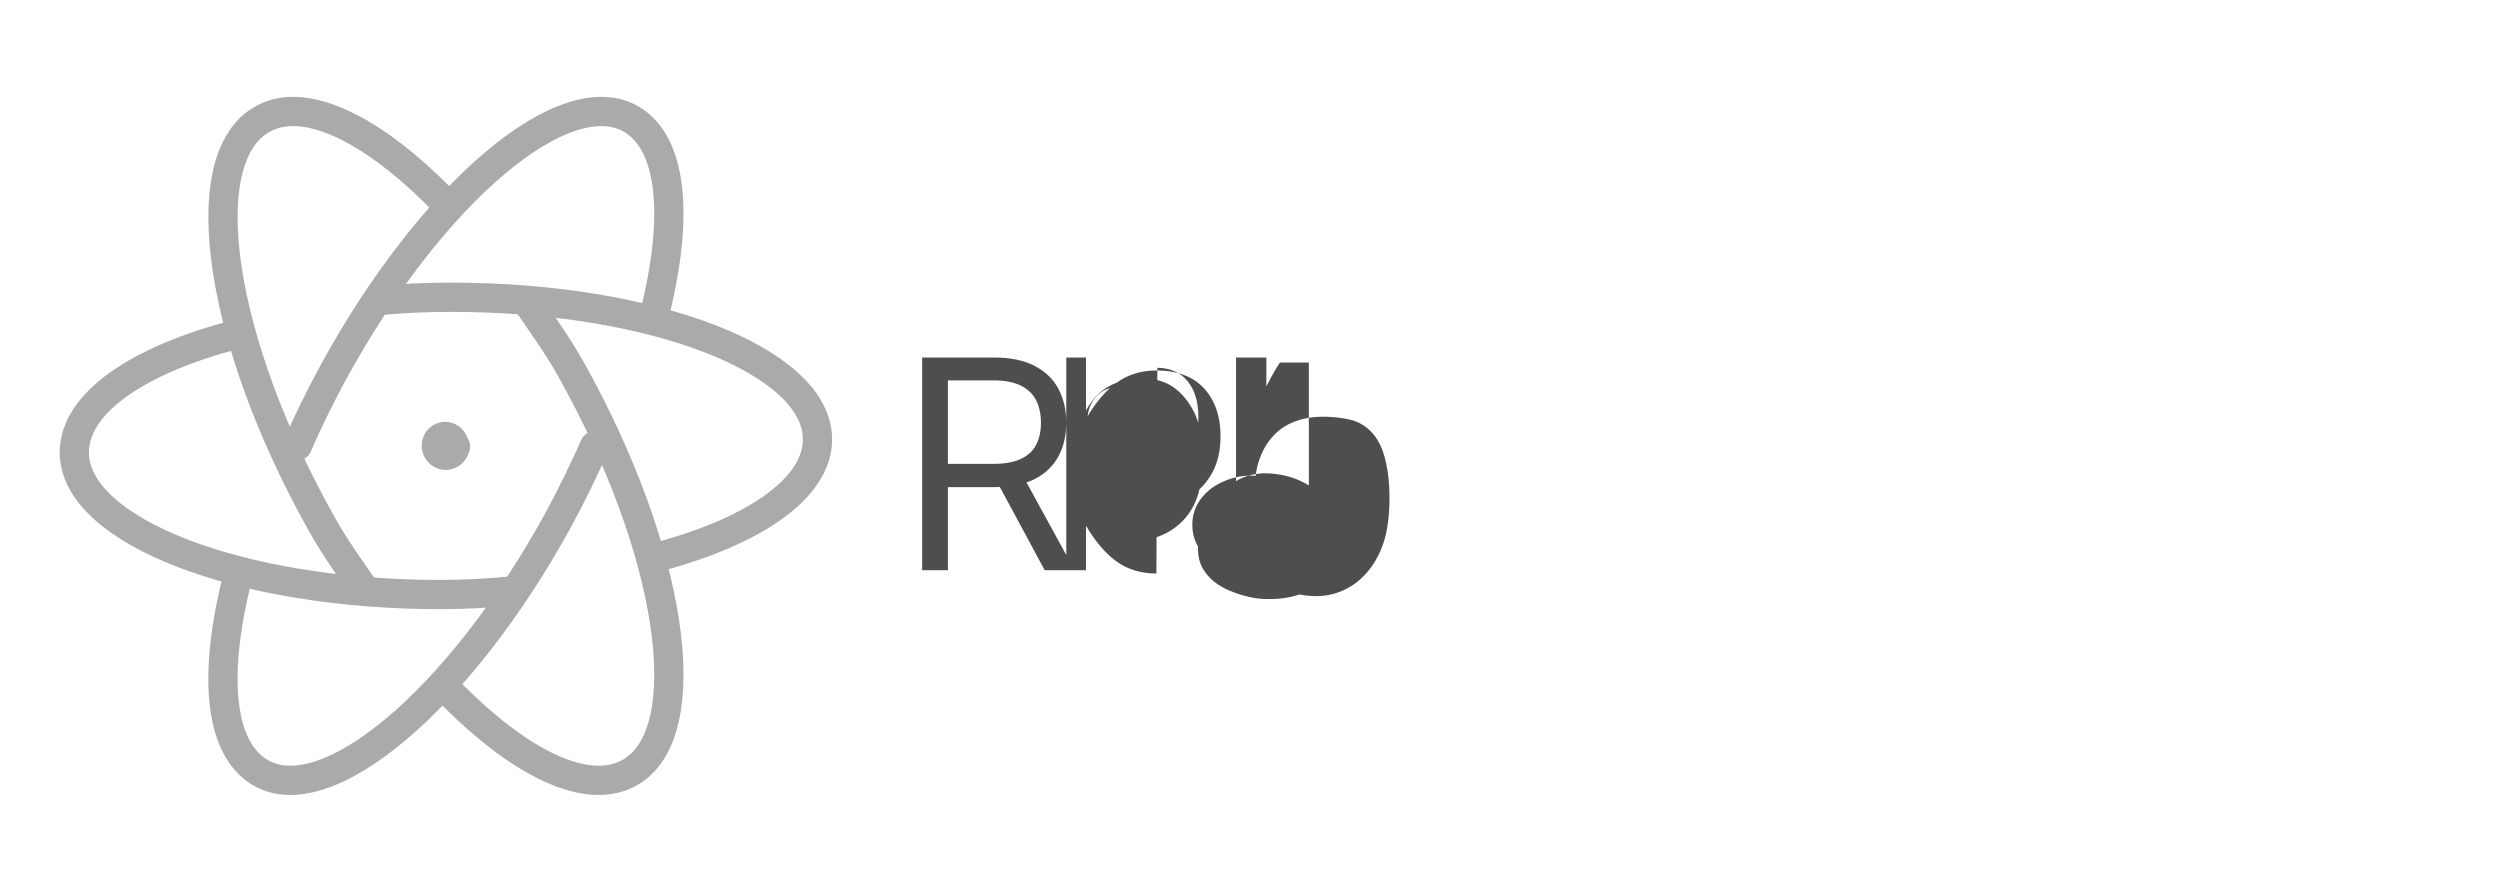
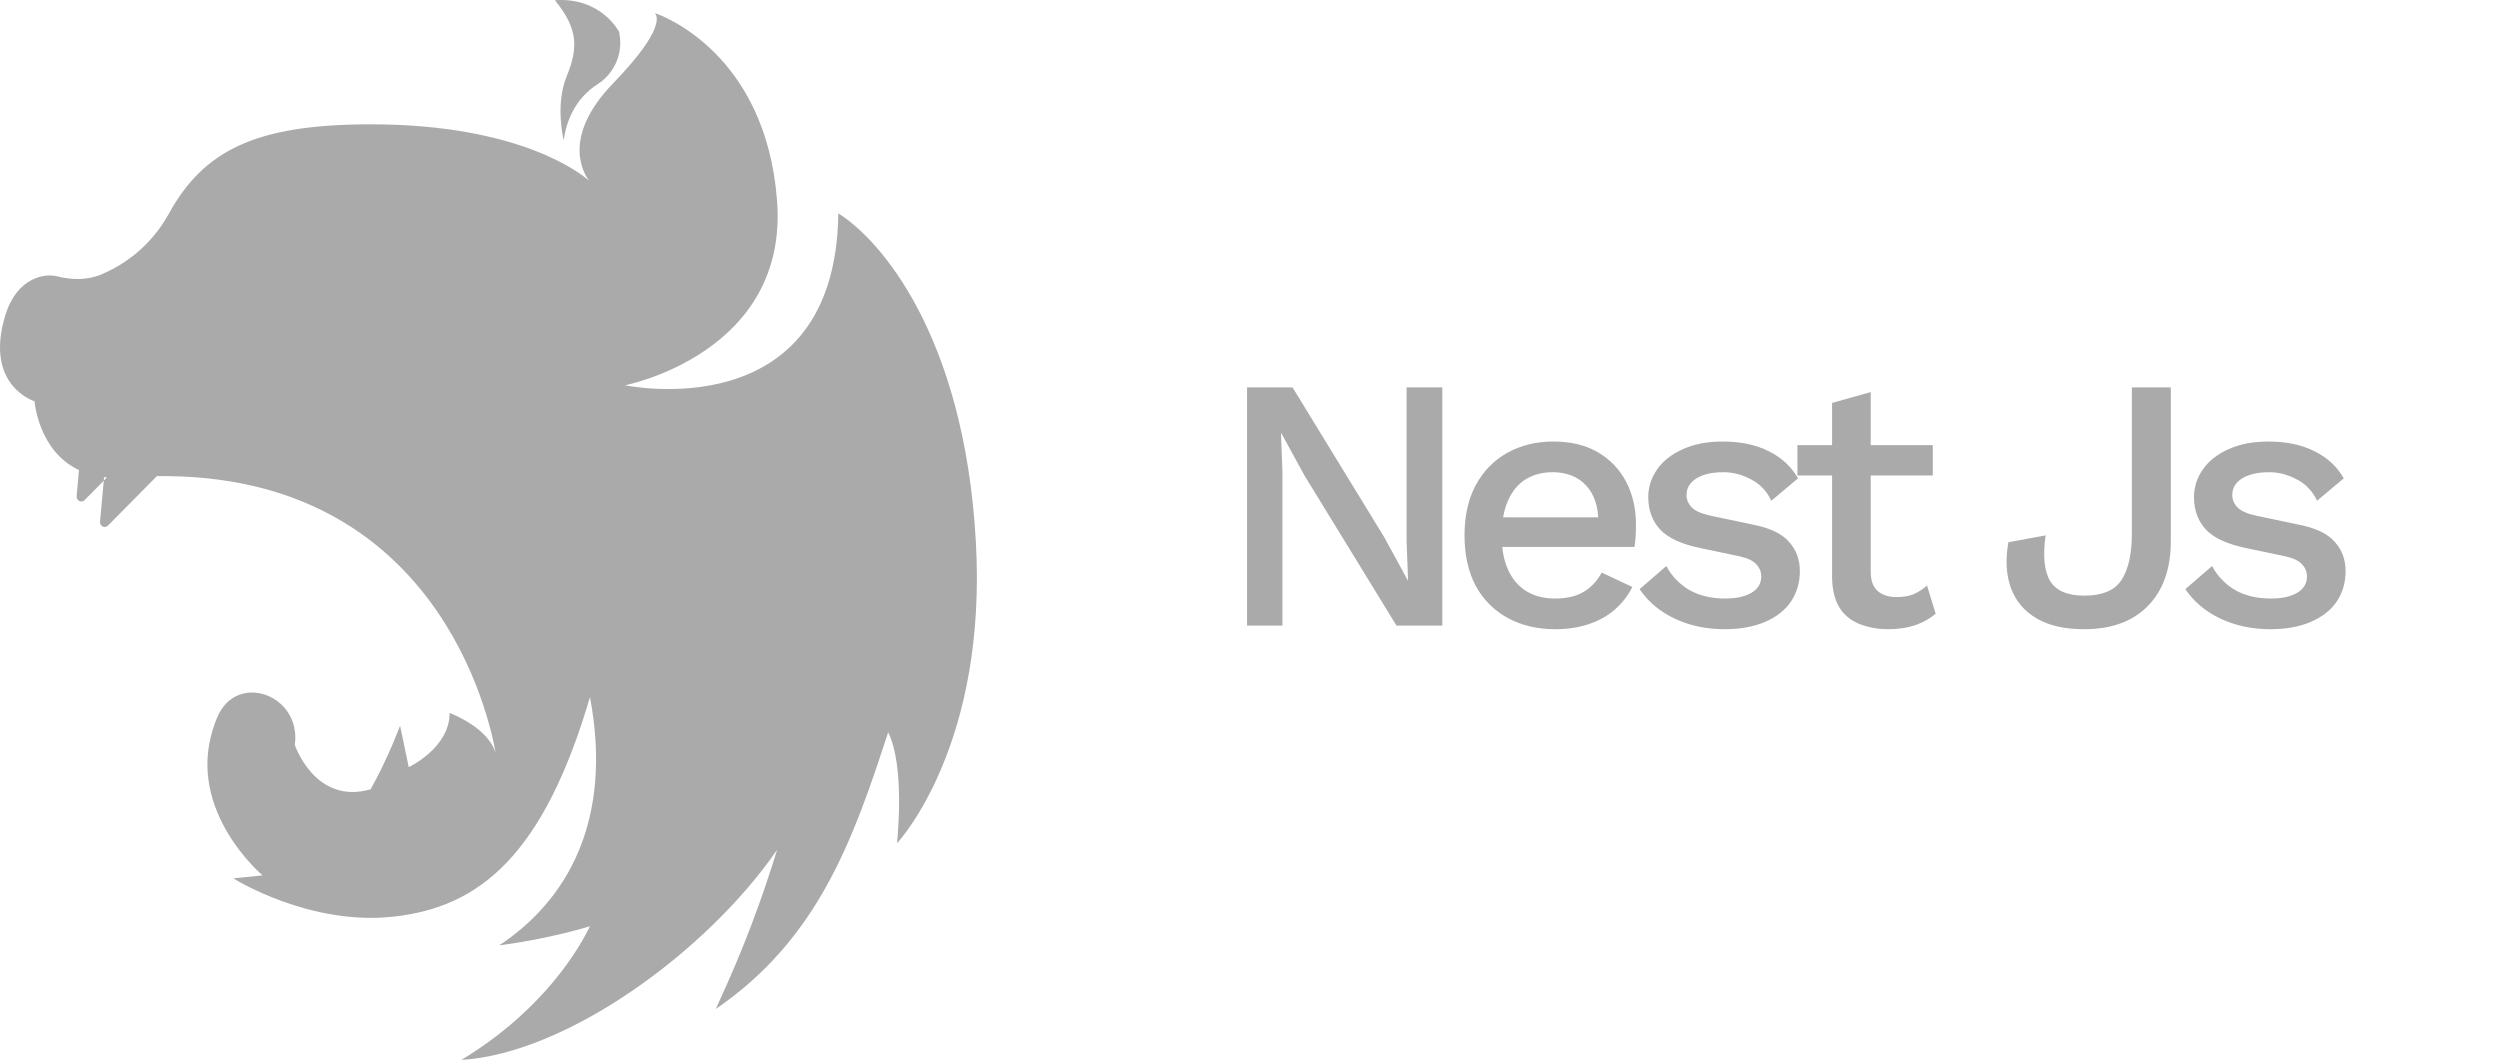
- <svg xmlns="http://www.w3.org/2000/svg" width="171" height="61" viewBox="0 0 171 61" fill="none">
-   <path d="M16.157 22.875C9.455 24.603 5.083 27.564 5.083 30.945C5.083 36.3 16.279 40.667 30.119 40.667C32 40.667 33.321 40.568 35.075 40.42" stroke="#AAAAAA" stroke-width="2" stroke-linecap="round" stroke-linejoin="round" />
-   <path d="M25.002 40.413C23.953 38.898 22.954 37.533 22.003 35.837C15.011 23.383 13.138 11.005 17.86 8.202C20.783 6.43 25.605 8.845 30.503 13.931" stroke="#AAAAAA" stroke-width="2" stroke-linecap="round" stroke-linejoin="round" />
-   <path d="M16.34 39.109C14.556 45.941 14.917 51.095 17.764 52.821C22.296 55.566 31.456 47.844 38.206 35.527C39.121 33.825 39.942 32.15 40.667 30.5" stroke="#AAAAAA" stroke-width="2" stroke-linecap="round" stroke-linejoin="round" />
-   <path d="M30.5 47.072C35.4 52.155 40.202 54.57 43.152 52.798C47.855 49.997 46.002 37.619 39.002 25.163C38.026 23.442 37.027 22.102 36.003 20.587" stroke="#AAAAAA" stroke-width="2" stroke-linecap="round" stroke-linejoin="round" />
-   <path d="M44.886 38.125C51.525 36.379 55.917 33.423 55.917 30.053C55.917 24.69 44.713 20.333 30.894 20.333C28.995 20.333 27.676 20.407 25.925 20.555" stroke="#AAAAAA" stroke-width="2" stroke-linecap="round" stroke-linejoin="round" />
-   <path d="M20.333 30.5C21.058 28.823 21.876 27.175 22.794 25.473C29.521 13.161 38.687 5.419 43.244 8.187C46.065 9.912 46.452 15.065 44.667 21.894M31.161 30.538H31.135C31.11 30.869 30.83 31.148 30.475 31.148C30.304 31.14 30.144 31.067 30.026 30.944C29.908 30.821 29.841 30.658 29.839 30.487C29.839 30.131 30.119 29.852 30.449 29.852H30.424C30.754 29.826 31.059 30.131 31.059 30.462" stroke="#AAAAAA" stroke-width="2" stroke-linecap="round" stroke-linejoin="round" />
-   <path d="M63.076 39V24.454H67.991C69.127 24.454 70.06 24.649 70.789 25.037C71.518 25.421 72.058 25.948 72.408 26.621C72.759 27.293 72.934 28.058 72.934 28.915C72.934 29.772 72.759 30.532 72.408 31.195C72.058 31.858 71.52 32.378 70.796 32.757C70.072 33.131 69.146 33.318 68.019 33.318H64.042V31.727H67.962C68.739 31.727 69.364 31.614 69.837 31.386C70.315 31.159 70.661 30.837 70.874 30.421C71.092 29.999 71.201 29.497 71.201 28.915C71.201 28.332 71.092 27.823 70.874 27.388C70.656 26.952 70.308 26.616 69.83 26.379C69.352 26.138 68.72 26.017 67.934 26.017H64.837V39H63.076ZM69.922 32.466L73.502 39H71.457L67.934 32.466H69.922ZM79.098 39.227C78.047 39.227 77.141 38.955 76.378 38.409C75.621 37.864 74.922 37.047 74.281 35.958V39H72.934V24.454H74.281V28.659C74.92 27.546 75.622 26.716 76.386 26.171C77.151 25.619 78.052 25.341 79.089 25.341C79.998 25.341 80.772 25.507 81.412 25.84C82.053 26.174 82.557 26.683 82.924 27.367C83.297 28.052 83.484 28.875 83.484 29.836C83.484 30.798 83.299 31.624 82.928 32.315C82.558 33.005 82.045 33.556 81.39 33.968C80.739 34.375 80.003 34.578 79.182 34.578C78.335 34.578 77.619 34.368 77.033 33.947C76.45 33.52 76.038 32.928 75.796 32.169C75.558 31.411 75.439 30.619 75.439 29.796C75.439 29.014 75.548 28.336 75.766 27.761C75.983 27.185 76.318 26.737 76.77 26.416C77.222 26.091 77.785 25.928 78.462 25.928C79.146 25.928 79.757 26.123 80.297 26.511C80.837 26.9 81.285 27.437 81.641 28.123C82.001 28.808 82.183 29.638 82.183 30.611C82.183 31.627 81.988 32.45 81.596 33.08C81.204 33.71 80.664 34.183 79.977 34.499C79.293 34.816 78.531 34.974 77.693 34.974C76.933 34.974 76.268 34.819 75.695 34.51C75.123 34.196 74.679 33.737 74.363 33.132C74.05 32.527 73.888 31.82 73.888 31.011C73.888 30.224 74.058 29.544 74.396 28.968C74.737 28.387 75.219 27.932 75.833 27.604C76.447 27.275 77.153 27.111 77.951 27.111C78.876 27.111 79.656 27.328 80.289 27.763C80.926 28.192 81.401 28.78 81.715 29.525C82.029 30.265 82.187 31.111 82.187 32.063C82.187 33.043 82.002 33.889 81.634 34.603C81.265 35.316 80.735 35.886 80.042 36.314C79.35 36.741 78.551 36.955 77.646 36.955C76.773 36.955 76.021 36.718 75.39 36.248C74.759 35.779 74.301 35.102 74.017 34.225C73.732 33.348 73.59 32.324 73.59 31.153C73.59 30.171 73.752 29.292 74.076 28.517C74.4 27.741 74.868 27.123 75.479 26.664C76.09 26.204 76.828 25.964 77.694 25.964C78.464 25.964 79.11 26.193 79.63 26.651C80.151 27.11 80.538 27.8 80.79 28.724H79.089C78.893 28.028 78.569 27.476 78.117 27.069C77.67 26.663 77.149 26.46 76.554 26.46C75.927 26.46 75.408 26.679 74.998 27.116C74.588 27.554 74.381 28.108 74.381 28.776C74.381 29.514 74.555 30.167 74.903 30.735C75.256 31.302 75.754 31.747 76.399 32.069C77.044 32.391 77.749 32.552 78.511 32.552C79.304 32.552 79.96 32.385 80.478 32.05C81.001 31.711 81.379 31.234 81.613 30.619C81.851 30.003 81.969 29.306 81.969 28.525C81.969 27.5 81.726 26.687 81.238 26.084C80.75 25.48 80.059 25.171 79.162 25.154ZM84.545 33.409V24.454H86.619V26.432C86.977 25.722 87.287 25.178 87.548 24.796H89.525V38.636H87.452V34.852C87.452 34.032 87.296 33.441 86.984 33.077C86.677 32.714 86.193 32.531 85.532 32.531C85.171 32.531 84.81 32.577 84.448 32.668C84.091 32.758 83.736 32.895 83.384 33.077C83.036 33.256 82.724 33.484 82.447 33.761C82.173 34.034 81.956 34.349 81.795 34.707C81.634 35.064 81.554 35.453 81.554 35.874C81.554 36.606 81.767 37.223 82.193 37.724C82.62 38.224 83.192 38.47 83.909 38.46C84.144 38.46 84.382 38.438 84.624 38.394C84.868 38.351 85.11 38.281 85.349 38.185C85.591 38.084 85.814 37.952 86.018 37.79C86.226 37.628 86.394 37.457 86.521 37.277C86.653 37.091 86.758 36.911 86.838 36.737C86.921 36.559 86.982 36.389 87.021 36.23C87.064 36.07 87.091 35.933 87.102 35.821C87.112 35.708 87.117 35.629 87.117 35.583C87.117 35.241 87.045 34.981 86.9 34.802C86.759 34.624 86.576 34.499 86.352 34.429C86.131 34.359 85.794 34.324 85.341 34.324C84.775 34.324 84.295 34.419 83.901 34.609C83.511 34.8 83.17 35.042 82.876 35.337C82.587 35.632 82.358 35.974 82.189 36.364C82.023 36.755 81.938 37.145 81.938 37.535C81.938 38.014 82.036 38.438 82.231 38.808C82.425 39.177 82.687 39.495 83.015 39.761C83.346 40.028 83.725 40.247 84.149 40.42C84.574 40.594 85.006 40.731 85.445 40.833C85.885 40.935 86.337 40.981 86.802 40.973C87.327 40.981 87.825 40.932 88.297 40.825C88.769 40.719 89.191 40.572 89.564 40.384C89.938 40.196 90.257 39.961 90.522 39.682C90.787 39.402 90.998 39.088 91.156 38.739C91.314 38.39 91.42 38.028 91.475 37.654C91.533 37.281 91.563 36.947 91.563 36.654C91.563 36.096 91.466 35.584 91.274 35.119C91.085 34.654 90.785 34.227 90.375 33.837C89.964 33.447 89.464 33.122 88.875 32.86C88.289 32.599 87.641 32.442 86.93 32.389C86.216 32.336 85.572 32.431 84.998 32.675C84.429 32.918 83.989 33.298 83.677 33.817C83.365 34.335 83.21 34.935 83.21 35.617C83.21 36.214 83.331 36.747 83.572 37.218C83.814 37.685 84.112 38.106 84.467 38.482C84.823 38.858 85.23 39.185 85.69 39.466C86.151 39.742 86.626 39.973 87.116 40.158C87.607 40.343 88.092 40.49 88.573 40.6C89.053 40.709 89.518 40.768 89.966 40.776C90.414 40.784 90.852 40.726 91.279 40.603C91.706 40.48 92.118 40.289 92.514 40.03C92.911 39.771 93.271 39.443 93.595 39.046C93.92 38.649 94.195 38.194 94.421 37.681C94.648 37.167 94.808 36.605 94.902 35.992C94.996 35.38 95.042 34.735 95.042 34.057C95.042 33.08 94.945 32.201 94.75 31.421C94.555 30.64 94.251 30.027 93.837 29.583C93.423 29.135 92.928 28.843 92.354 28.707C91.78 28.57 91.146 28.502 90.452 28.502C89.798 28.502 89.184 28.606 88.61 28.814C88.041 29.022 87.551 29.338 87.14 29.764C86.734 30.185 86.414 30.705 86.18 31.324C85.95 31.942 85.834 32.635 85.831 33.409H84.545Z" fill="#4E4E4E" />
+ <svg xmlns="http://www.w3.org/2000/svg" width="2078" height="881" viewBox="0 0 2078 881" fill="none">
+   <path d="M468.516 116.556C468.516 116.556 461.226 87.46 470.945 63.653C480.665 39.847 480.665 23.976 461.226 0.17C500.103 -2.475 514.682 26.621 514.682 26.621L515.168 29.986C517.462 46.195 509.764 61.601 496.779 69.938C484.922 77.535 472.17 91.417 468.516 116.556Z" fill="#AAAAAA" />
+   <path d="M745.613 700.919C746.002 696.475 752.222 636.589 738.226 608.657C709.068 698.38 679.911 780.485 594.964 838.678C607.016 812.226 626.454 769.904 645.893 706.421C587.577 791.065 470.945 875.71 383.471 881C442.565 845.449 475.805 799.741 490.384 769.904C490.384 769.904 456.366 780.485 414.962 785.775C470.945 748.743 509.823 682.721 490.384 579.455C451.507 711.711 398.05 754.033 327.488 761.863C257.12 769.904 193.945 730.121 193.945 730.121L218.243 727.582C218.243 727.582 155.068 674.679 177.033 605.906C178.005 602.52 179.172 599.346 180.532 596.383C196.472 557.87 250.706 577.338 245.068 619.026V619.237C245.068 619.237 261.98 669.389 308.05 656.058C322.823 629.818 332.542 603.155 332.542 603.155L339.735 637.648C339.735 637.648 373.752 621.777 373.752 592.574C402.91 604.636 410.297 619.661 412.046 626.221C406.992 596.595 363.061 392.814 130.381 395.776L89.754 436.829C87.032 439.58 82.756 437.252 83.145 433.443L86.255 399.585L88.976 396.623C88.199 396.834 87.227 396.623 86.449 396.623L86.255 399.585L70.315 415.668C67.594 418.419 63.317 416.091 63.706 412.282L65.65 390.698C31.827 375.039 28.717 333.563 28.717 333.563C28.717 333.563 -13.465 320.655 4.418 262.038C14.138 230.297 37.464 227.123 47.378 229.662C60.013 232.836 73.037 233.048 85.089 227.757C102.583 220.139 124.938 205.538 140.489 177.394C169.647 124.491 213.384 103.33 308.05 103.33C433.429 103.33 483.969 145.229 489.801 150.308C486.302 145.864 465.114 115.18 509.823 69.049C553.948 23.341 545.978 12.549 544.229 10.856C550.838 12.972 636.562 44.714 645.893 166.813C655.612 293.78 519.542 320.231 519.542 320.231C519.542 320.231 694.489 357.263 696.822 177.394C731.034 198.555 801.402 277.909 811.121 449.949C820.646 616.698 749.695 696.475 745.613 700.919Z" fill="#AAAAAA" />
+   <path d="M1198.86 322V520H1160.76L1084.26 395.2L1065.06 360.1H1064.76L1065.96 392.2V520H1036.56V322H1074.36L1150.56 446.5L1170.06 482.2H1170.36L1169.16 449.8V322H1198.86ZM1292.91 523C1277.91 523 1264.71 519.9 1253.31 513.7C1241.91 507.5 1233.01 498.6 1226.61 487C1220.41 475.2 1217.31 461.2 1217.31 445C1217.31 428.8 1220.41 414.9 1226.61 403.3C1233.01 391.5 1241.81 382.5 1253.01 376.3C1264.21 370.1 1276.91 367 1291.11 367C1305.71 367 1318.11 370 1328.31 376C1338.51 382 1346.31 390.2 1351.71 400.6C1357.11 411 1359.81 422.8 1359.81 436C1359.81 439.6 1359.71 443 1359.51 446.2C1359.31 449.4 1359.01 452.2 1358.61 454.6H1238.01V430H1344.51L1328.61 434.8C1328.61 421.2 1325.21 410.8 1318.41 403.6C1311.61 396.2 1302.31 392.5 1290.51 392.5C1281.91 392.5 1274.41 394.5 1268.01 398.5C1261.61 402.5 1256.71 408.5 1253.31 416.5C1249.91 424.3 1248.21 433.9 1248.21 445.3C1248.21 456.5 1250.01 466 1253.61 473.8C1257.21 481.6 1262.31 487.5 1268.91 491.5C1275.51 495.5 1283.31 497.5 1292.31 497.5C1302.31 497.5 1310.41 495.6 1316.61 491.8C1322.81 488 1327.71 482.7 1331.31 475.9L1356.81 487.9C1353.21 495.1 1348.31 501.4 1342.11 506.8C1336.11 512 1328.91 516 1320.51 518.8C1312.11 521.6 1302.91 523 1292.91 523ZM1433.34 523C1418.34 523 1404.64 520.1 1392.24 514.3C1379.84 508.5 1370.04 500.3 1362.84 489.7L1385.04 470.5C1389.44 478.7 1395.74 485.3 1403.94 490.3C1412.34 495.1 1422.34 497.5 1433.94 497.5C1443.14 497.5 1450.44 495.9 1455.84 492.7C1461.24 489.5 1463.94 485 1463.94 479.2C1463.94 475.4 1462.64 472.1 1460.04 469.3C1457.64 466.3 1452.94 464 1445.94 462.4L1414.44 455.8C1398.44 452.6 1387.04 447.5 1380.24 440.5C1373.44 433.3 1370.04 424.2 1370.04 413.2C1370.04 405 1372.44 397.4 1377.24 390.4C1382.04 383.4 1389.04 377.8 1398.24 373.6C1407.64 369.2 1418.84 367 1431.84 367C1446.84 367 1459.64 369.7 1470.24 375.1C1480.84 380.3 1488.94 387.8 1494.54 397.6L1472.34 416.2C1468.54 408.2 1462.94 402.3 1455.54 398.5C1448.14 394.5 1440.44 392.5 1432.44 392.5C1426.04 392.5 1420.54 393.3 1415.94 394.9C1411.34 396.5 1407.84 398.7 1405.44 401.5C1403.04 404.3 1401.84 407.6 1401.84 411.4C1401.84 415.4 1403.34 418.9 1406.34 421.9C1409.34 424.9 1414.74 427.2 1422.54 428.8L1456.74 436C1471.14 438.8 1481.24 443.6 1487.04 450.4C1493.04 457 1496.04 465.1 1496.04 474.7C1496.04 484.3 1493.54 492.8 1488.54 500.2C1483.54 507.4 1476.34 513 1466.94 517C1457.54 521 1446.34 523 1433.34 523ZM1554.93 325.9V475C1554.93 482.4 1556.83 487.8 1560.63 491.2C1564.63 494.6 1569.93 496.3 1576.53 496.3C1581.93 496.3 1586.63 495.5 1590.63 493.9C1594.63 492.1 1598.33 489.7 1601.73 486.7L1608.93 510.1C1604.33 514.1 1598.63 517.3 1591.83 519.7C1585.23 521.9 1577.83 523 1569.63 523C1561.03 523 1553.13 521.6 1545.93 518.8C1538.73 516 1533.13 511.5 1529.13 505.3C1525.13 498.9 1523.03 490.6 1522.83 480.4V334.9L1554.93 325.9ZM1606.53 370V395.2H1494.03V370H1606.53ZM1804.39 322V449.8C1804.39 472.8 1797.99 490.8 1785.19 503.8C1772.59 516.6 1754.99 523 1732.39 523C1716.19 523 1702.99 520 1692.79 514C1682.59 508 1675.49 499.6 1671.49 488.8C1667.49 477.8 1666.79 465.1 1669.39 450.7L1700.29 445C1697.89 462.2 1699.19 474.9 1704.19 483.1C1709.19 491.1 1718.59 495.1 1732.39 495.1C1747.39 495.1 1757.69 490.8 1763.29 482.2C1769.09 473.4 1771.99 460.6 1771.99 443.8V322H1804.39ZM1886.95 523C1871.95 523 1858.25 520.1 1845.85 514.3C1833.45 508.5 1823.65 500.3 1816.45 489.7L1838.65 470.5C1843.05 478.7 1849.35 485.3 1857.55 490.3C1865.95 495.1 1875.95 497.5 1887.55 497.5C1896.75 497.5 1904.05 495.9 1909.45 492.7C1914.85 489.5 1917.55 485 1917.55 479.2C1917.55 475.4 1916.25 472.1 1913.65 469.3C1911.25 466.3 1906.55 464 1899.55 462.4L1868.05 455.8C1852.05 452.6 1840.65 447.5 1833.85 440.5C1827.05 433.3 1823.65 424.2 1823.65 413.2C1823.65 405 1826.05 397.4 1830.85 390.4C1835.65 383.4 1842.65 377.8 1851.85 373.6C1861.25 369.2 1872.45 367 1885.45 367C1900.45 367 1913.25 369.7 1923.85 375.1C1934.45 380.3 1942.55 387.8 1948.15 397.6L1925.95 416.2C1922.15 408.2 1916.55 402.3 1909.15 398.5C1901.75 394.5 1894.05 392.5 1886.05 392.5C1879.65 392.5 1874.15 393.3 1869.55 394.9C1864.95 396.5 1861.45 398.7 1859.05 401.5C1856.65 404.3 1855.45 407.6 1855.45 411.4C1855.45 415.4 1856.95 418.9 1859.95 421.9C1862.95 424.9 1868.35 427.2 1876.15 428.8L1910.35 436C1924.75 438.8 1934.85 443.6 1940.65 450.4C1946.65 457 1949.65 465.1 1949.65 474.7C1949.65 484.3 1947.15 492.8 1942.15 500.2C1937.15 507.4 1929.95 513 1920.55 517C1911.15 521 1899.95 523 1886.95 523Z" fill="#AAAAAA" />
</svg>
